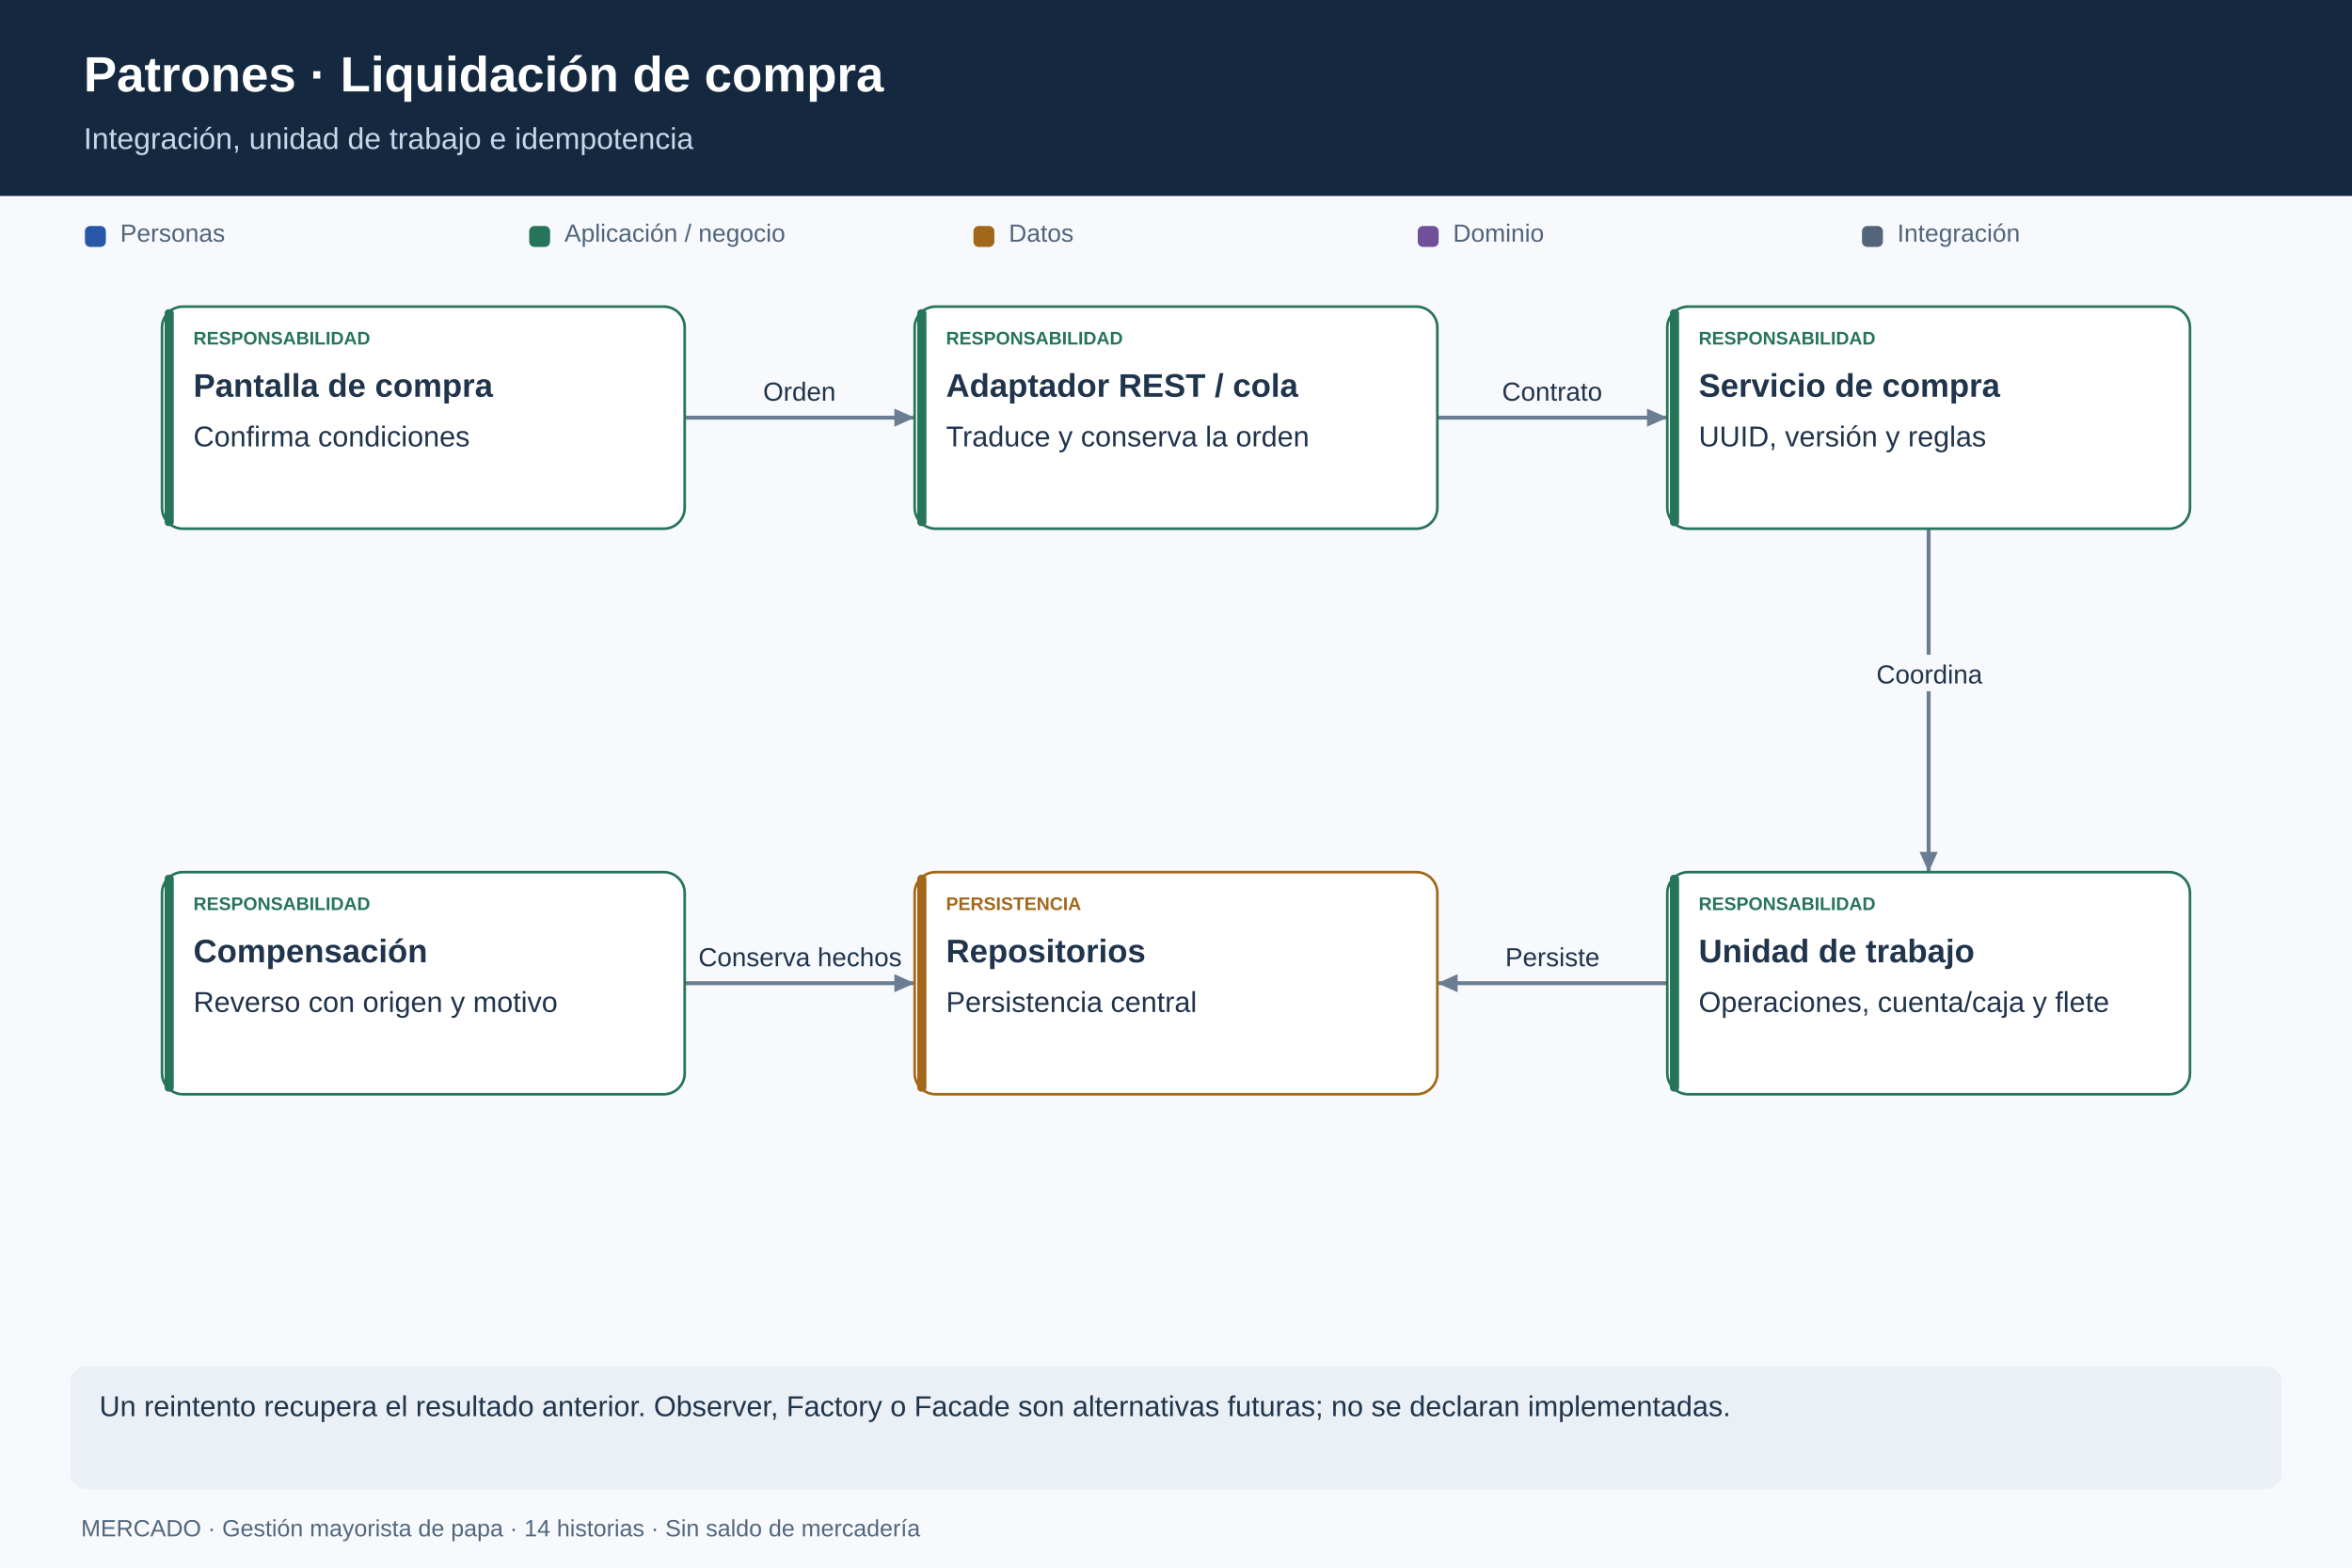
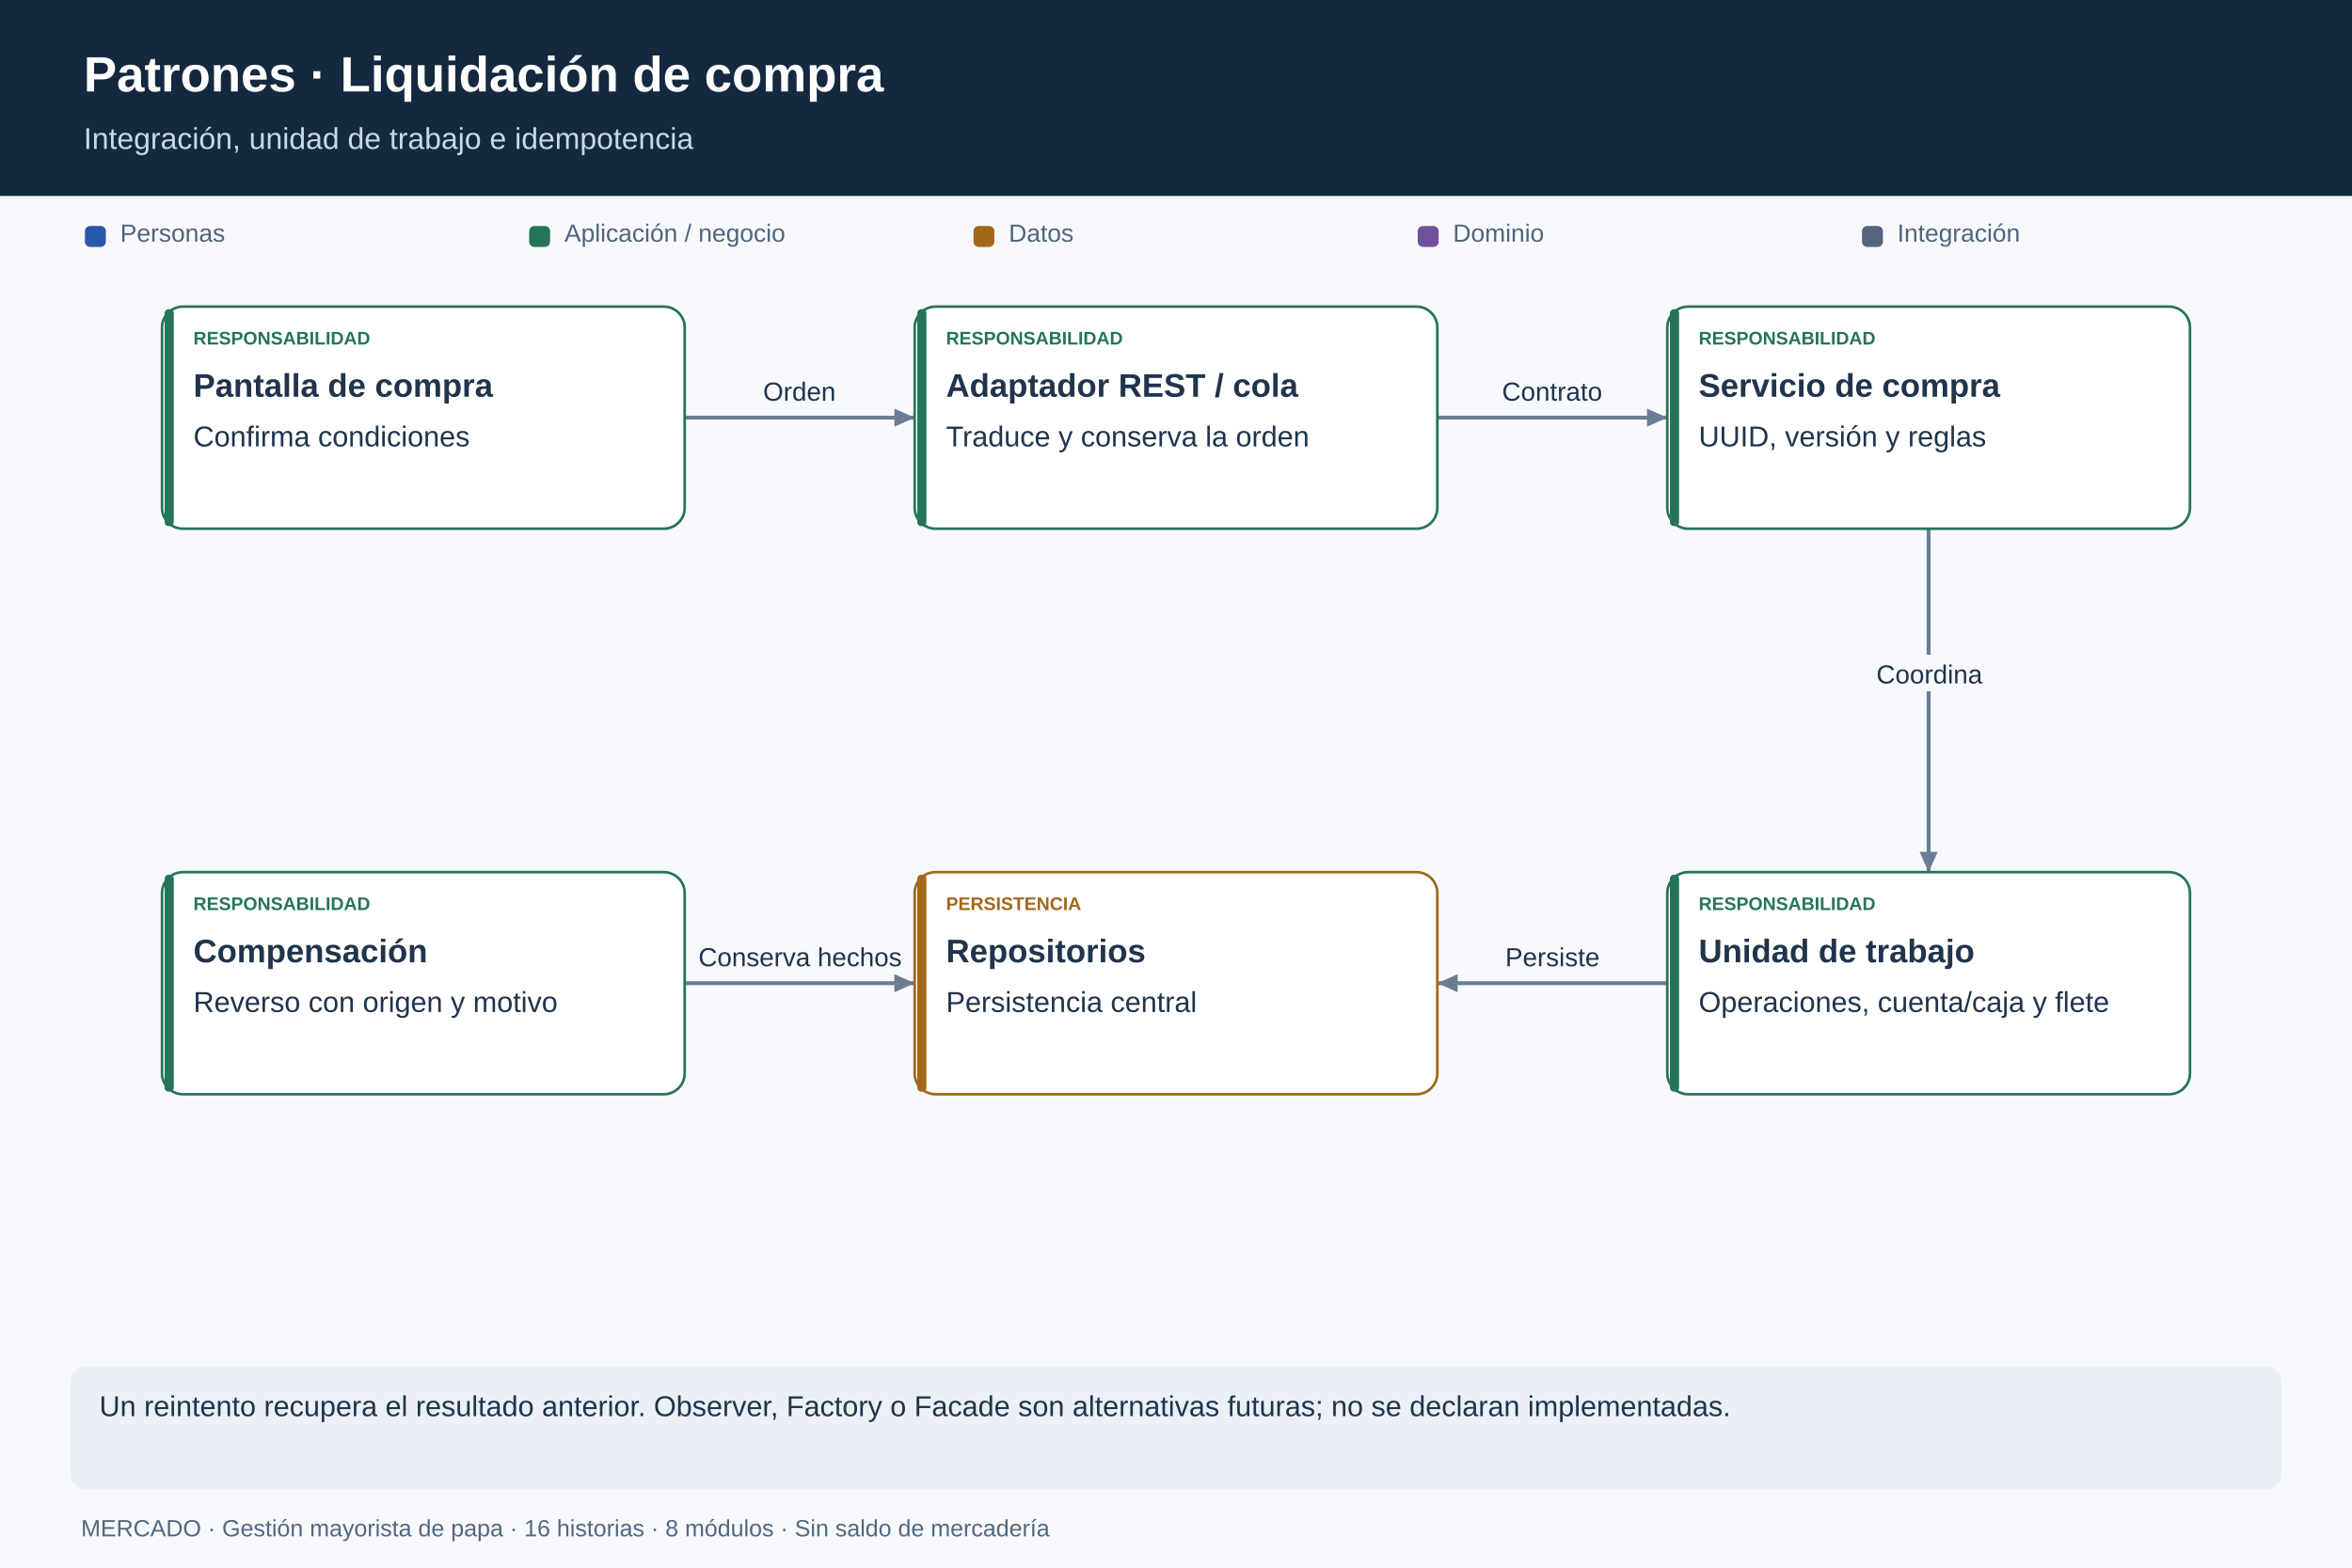
<svg xmlns="http://www.w3.org/2000/svg" width="1800" height="1200" viewBox="0 0 1800 1200" role="img">
  <rect width="1800" height="1200" fill="#f7f9fc" />
  <rect x="0" y="0" width="1800" height="150" rx="0" fill="#14283f" stroke="none" stroke-width="2" />
  <text x="64" y="70" font-family="Arial,sans-serif" font-size="38" font-weight="700" fill="white">Patrones · Liquidación de compra</text>
  <text x="64" y="114" font-family="Arial,sans-serif" font-size="23" font-weight="400" fill="#c8d8e9">Integración, unidad de trabajo e idempotencia</text>
  <rect x="65" y="173" width="16" height="16" rx="4" fill="#2757a5" stroke="none" stroke-width="2" />
  <text x="92" y="185" font-family="Arial,sans-serif" font-size="19" font-weight="400" fill="#50647b">Personas</text>
  <rect x="405" y="173" width="16" height="16" rx="4" fill="#267459" stroke="none" stroke-width="2" />
  <text x="432" y="185" font-family="Arial,sans-serif" font-size="19" font-weight="400" fill="#50647b">Aplicación / negocio</text>
  <rect x="745" y="173" width="16" height="16" rx="4" fill="#a26719" stroke="none" stroke-width="2" />
  <text x="772" y="185" font-family="Arial,sans-serif" font-size="19" font-weight="400" fill="#50647b">Datos</text>
  <rect x="1085" y="173" width="16" height="16" rx="4" fill="#71509a" stroke="none" stroke-width="2" />
  <text x="1112" y="185" font-family="Arial,sans-serif" font-size="19" font-weight="400" fill="#50647b">Dominio</text>
  <rect x="1425" y="173" width="16" height="16" rx="4" fill="#54657b" stroke="none" stroke-width="2" />
  <text x="1452" y="185" font-family="Arial,sans-serif" font-size="19" font-weight="400" fill="#50647b">Integración</text>
  <polyline points="524.0,319.7 700.0,319.7" fill="none" stroke="#6b7d93" stroke-width="3" />
  <polygon points="700.0,319.7 684.477,326.632 684.477,312.768" fill="#6b7d93" />
  <rect x="576.0" y="284.7" width="72.0" height="28" rx="4" fill="#f7f9fc" stroke="none" stroke-width="2" />
  <text x="584.0" y="306.7" font-family="Arial,sans-serif" font-size="20" font-weight="400" fill="#20344c">Orden</text>
  <polyline points="1100.0,319.7 1276.0,319.7" fill="none" stroke="#6b7d93" stroke-width="3" />
  <polygon points="1276.0,319.7 1260.477,326.632 1260.477,312.768" fill="#6b7d93" />
  <rect x="1141.5" y="284.7" width="93.0" height="28" rx="4" fill="#f7f9fc" stroke="none" stroke-width="2" />
  <text x="1149.5" y="306.7" font-family="Arial,sans-serif" font-size="20" font-weight="400" fill="#20344c">Contrato</text>
  <polyline points="1476.0,404.7 1476.0,667.6" fill="none" stroke="#6b7d93" stroke-width="3" />
  <polygon points="1476.0,667.6 1469.068,652.077 1482.932,652.077" fill="#6b7d93" />
  <rect x="1428.0" y="501.15" width="96.0" height="28" rx="4" fill="#f7f9fc" stroke="none" stroke-width="2" />
  <text x="1436.0" y="523.15" font-family="Arial,sans-serif" font-size="20" font-weight="400" fill="#20344c">Coordina</text>
  <polyline points="1276.0,752.6 1100.0,752.6" fill="none" stroke="#6b7d93" stroke-width="3" />
  <polygon points="1100.0,752.6 1115.523,745.668 1115.523,759.532" fill="#6b7d93" />
  <rect x="1144.0" y="717.6" width="88.0" height="28" rx="4" fill="#f7f9fc" stroke="none" stroke-width="2" />
  <text x="1152.0" y="739.6" font-family="Arial,sans-serif" font-size="20" font-weight="400" fill="#20344c">Persiste</text>
  <polyline points="524.0,752.6 700.0,752.6" fill="none" stroke="#6b7d93" stroke-width="3" />
  <polygon points="700.0,752.6 684.477,759.532 684.477,745.668" fill="#6b7d93" />
  <rect x="526.5" y="717.6" width="171.0" height="28" rx="4" fill="#f7f9fc" stroke="none" stroke-width="2" />
  <text x="534.5" y="739.6" font-family="Arial,sans-serif" font-size="20" font-weight="400" fill="#20344c">Conserva hechos</text>
  <rect x="124.0" y="234.7" width="400" height="170" rx="16" fill="white" stroke="#267459" stroke-width="2" />
  <rect x="126.0" y="236.7" width="7" height="166" rx="3" fill="#267459" stroke="none" stroke-width="2" />
  <text x="148.0" y="263.7" font-family="Arial,sans-serif" font-size="14" font-weight="700" fill="#267459">RESPONSABILIDAD</text>
  <text x="148.0" y="303.7" font-family="Arial,sans-serif" font-size="25" font-weight="700" fill="#20344c">Pantalla de compra</text>
  <text x="148.0" y="341.7" font-family="Arial,sans-serif" font-size="22" font-weight="400" fill="#20344c">Confirma condiciones</text>
  <rect x="700.0" y="234.7" width="400" height="170" rx="16" fill="white" stroke="#267459" stroke-width="2" />
  <rect x="702.0" y="236.7" width="7" height="166" rx="3" fill="#267459" stroke="none" stroke-width="2" />
  <text x="724.0" y="263.7" font-family="Arial,sans-serif" font-size="14" font-weight="700" fill="#267459">RESPONSABILIDAD</text>
  <text x="724.0" y="303.7" font-family="Arial,sans-serif" font-size="25" font-weight="700" fill="#20344c">Adaptador REST / cola</text>
  <text x="724.0" y="341.7" font-family="Arial,sans-serif" font-size="22" font-weight="400" fill="#20344c">Traduce y conserva la orden</text>
  <rect x="1276.0" y="234.7" width="400" height="170" rx="16" fill="white" stroke="#267459" stroke-width="2" />
  <rect x="1278.0" y="236.7" width="7" height="166" rx="3" fill="#267459" stroke="none" stroke-width="2" />
  <text x="1300.0" y="263.7" font-family="Arial,sans-serif" font-size="14" font-weight="700" fill="#267459">RESPONSABILIDAD</text>
  <text x="1300.0" y="303.7" font-family="Arial,sans-serif" font-size="25" font-weight="700" fill="#20344c">Servicio de compra</text>
  <text x="1300.0" y="341.7" font-family="Arial,sans-serif" font-size="22" font-weight="400" fill="#20344c">UUID, versión y reglas</text>
  <rect x="1276.0" y="667.6" width="400" height="170" rx="16" fill="white" stroke="#267459" stroke-width="2" />
  <rect x="1278.0" y="669.6" width="7" height="166" rx="3" fill="#267459" stroke="none" stroke-width="2" />
  <text x="1300.0" y="696.6" font-family="Arial,sans-serif" font-size="14" font-weight="700" fill="#267459">RESPONSABILIDAD</text>
  <text x="1300.0" y="736.6" font-family="Arial,sans-serif" font-size="25" font-weight="700" fill="#20344c">Unidad de trabajo</text>
  <text x="1300.0" y="774.6" font-family="Arial,sans-serif" font-size="22" font-weight="400" fill="#20344c">Operaciones, cuenta/caja y flete</text>
  <rect x="700.0" y="667.6" width="400" height="170" rx="16" fill="white" stroke="#a26719" stroke-width="2" />
  <rect x="702.0" y="669.6" width="7" height="166" rx="3" fill="#a26719" stroke="none" stroke-width="2" />
  <text x="724.0" y="696.6" font-family="Arial,sans-serif" font-size="14" font-weight="700" fill="#a26719">PERSISTENCIA</text>
  <text x="724.0" y="736.6" font-family="Arial,sans-serif" font-size="25" font-weight="700" fill="#20344c">Repositorios</text>
  <text x="724.0" y="774.6" font-family="Arial,sans-serif" font-size="22" font-weight="400" fill="#20344c">Persistencia central</text>
  <rect x="124.0" y="667.6" width="400" height="170" rx="16" fill="white" stroke="#267459" stroke-width="2" />
  <rect x="126.0" y="669.6" width="7" height="166" rx="3" fill="#267459" stroke="none" stroke-width="2" />
  <text x="148.0" y="696.6" font-family="Arial,sans-serif" font-size="14" font-weight="700" fill="#267459">RESPONSABILIDAD</text>
  <text x="148.0" y="736.6" font-family="Arial,sans-serif" font-size="25" font-weight="700" fill="#20344c">Compensación</text>
  <text x="148.0" y="774.6" font-family="Arial,sans-serif" font-size="22" font-weight="400" fill="#20344c">Reverso con origen y motivo</text>
  <rect x="54" y="1046" width="1692" height="94" rx="12" fill="#eaf0f6" stroke="none" stroke-width="2" />
  <text x="76" y="1084" font-family="Arial,sans-serif" font-size="22" font-weight="400" fill="#20344c">Un reintento recupera el resultado anterior. Observer, Factory o Facade son alternativas futuras; no se declaran implementadas.</text>
-   <text x="62" y="1176" font-family="Arial,sans-serif" font-size="18" font-weight="400" fill="#52677f">MERCADO  ·  Gestión mayorista de papa  ·  14 historias  ·  Sin saldo de mercadería</text>
+   <text x="62" y="1176" font-family="Arial,sans-serif" font-size="18" font-weight="400" fill="#52677f">MERCADO  ·  Gestión mayorista de papa  ·  16 historias  ·  8 módulos  ·  Sin saldo de mercadería</text>
</svg>
